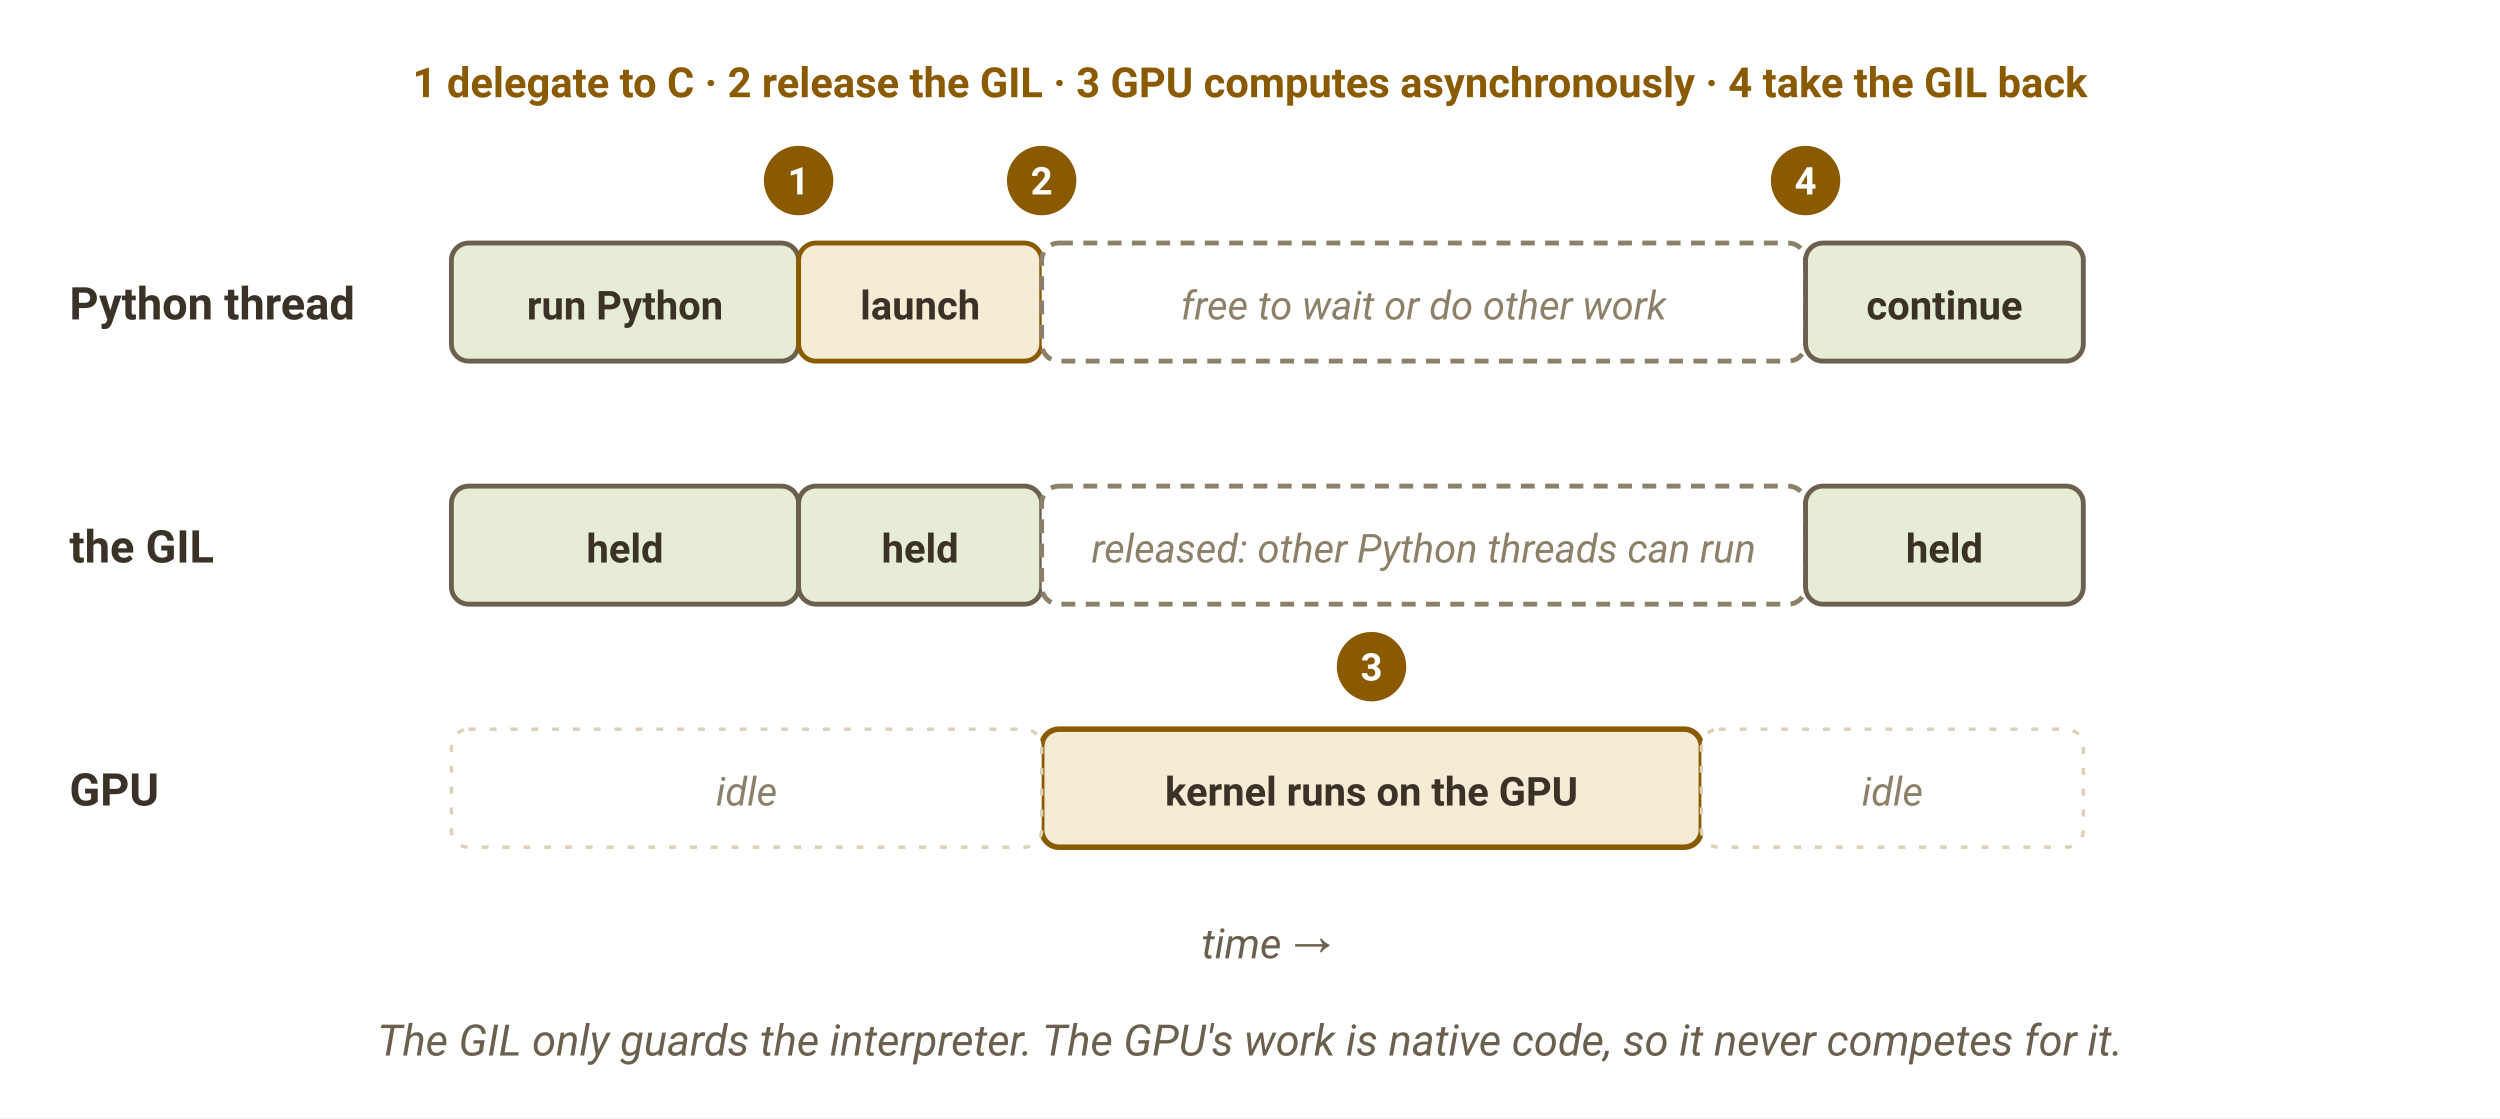
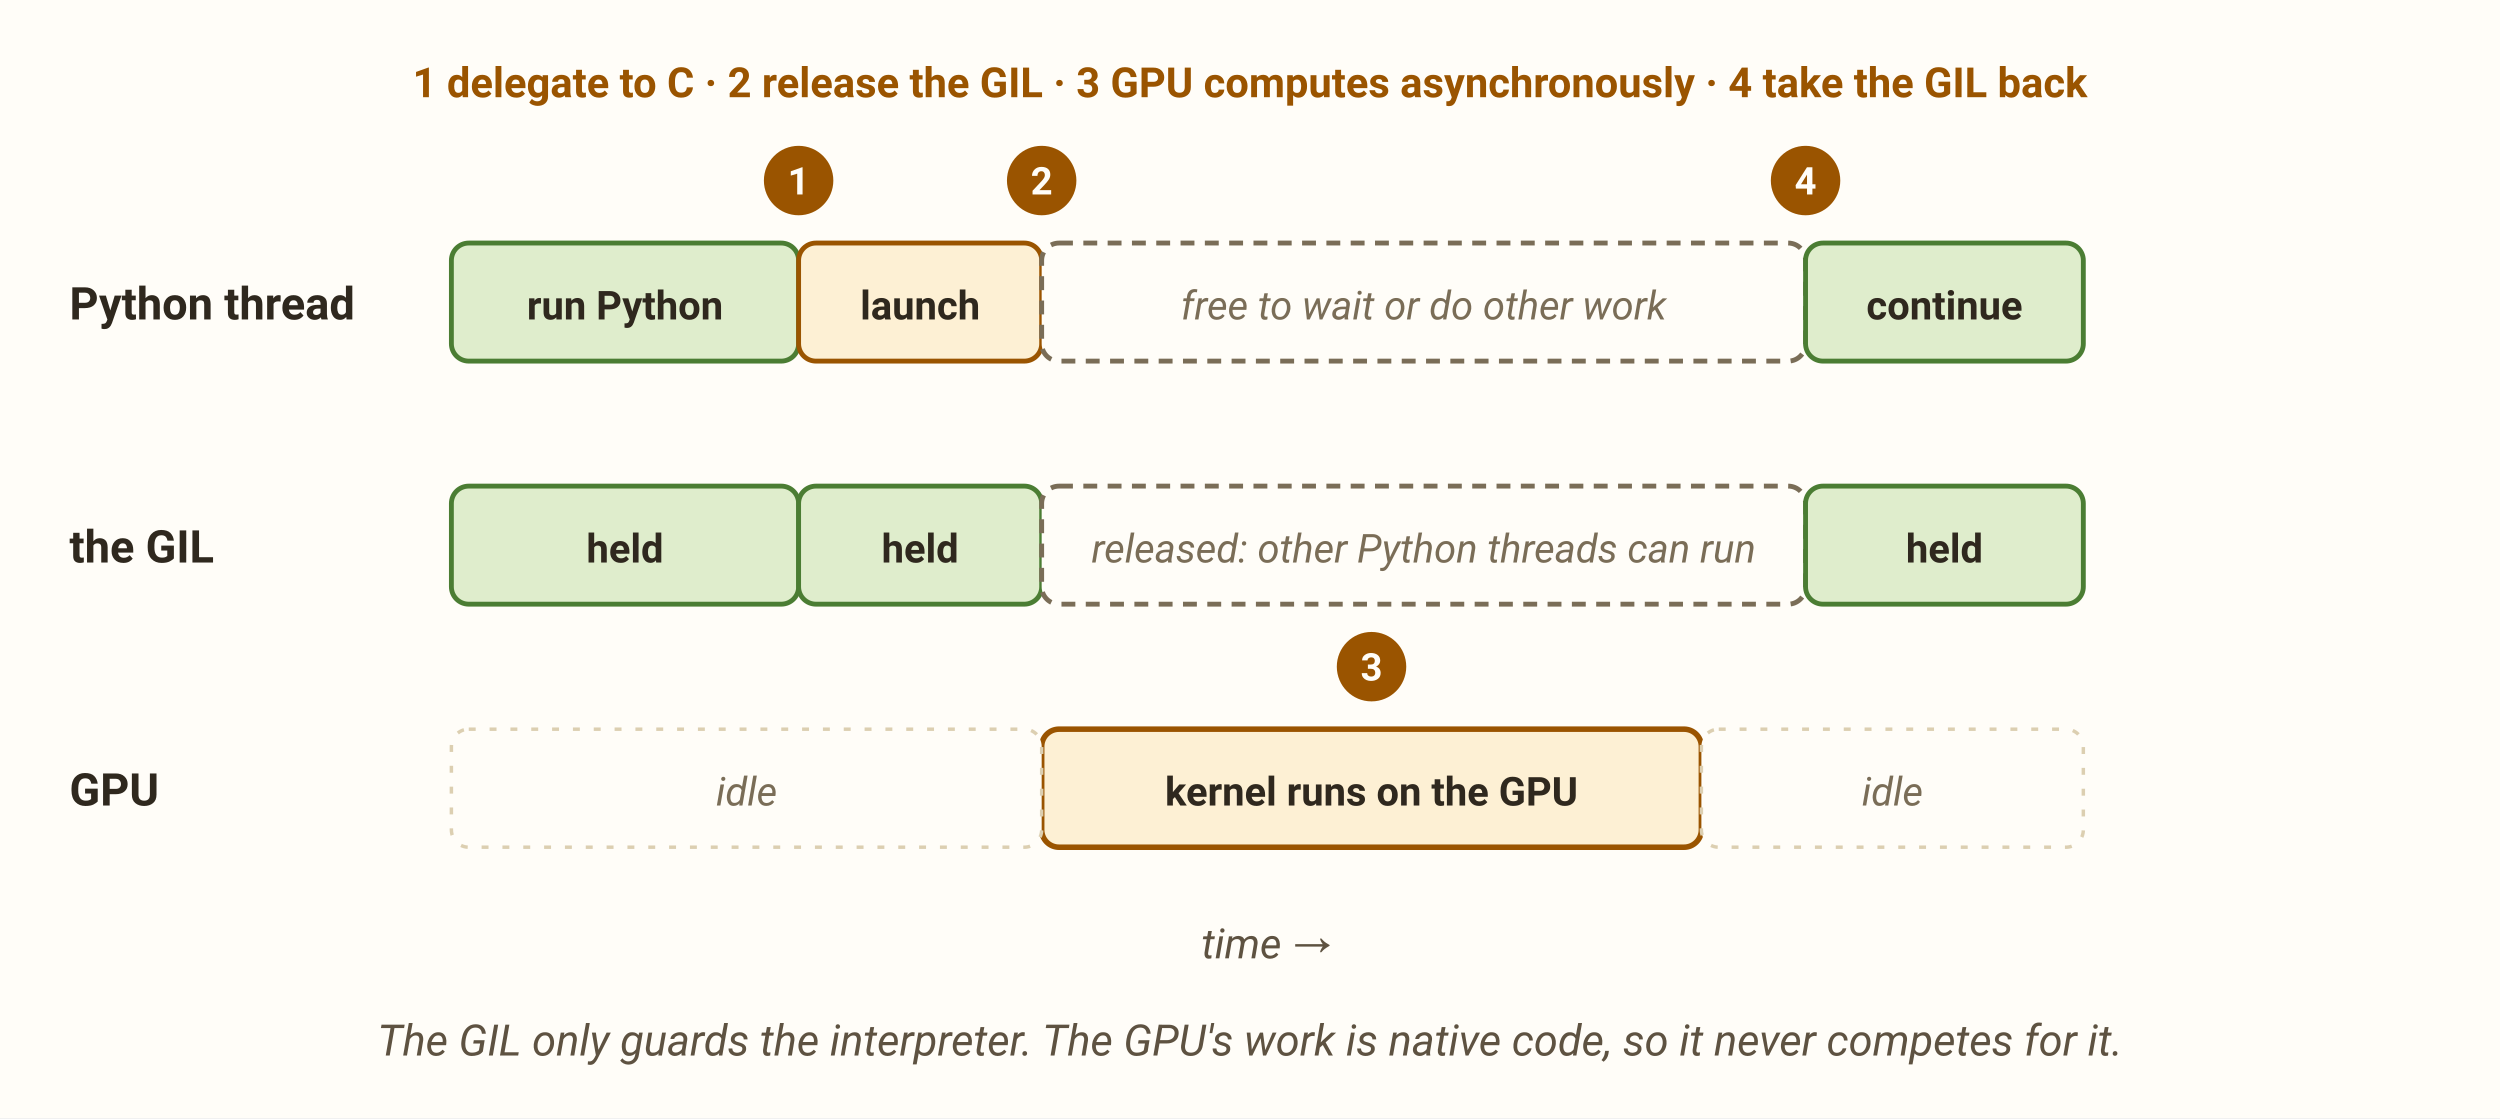
<svg xmlns="http://www.w3.org/2000/svg" viewBox="0 0 720 322" width="720" height="322" font-family="system-ui, -apple-system, 'Segoe UI', Roboto, Helvetica, Arial, sans-serif" role="img">
  <defs />
-   <rect width="720" height="322" fill="#ffffff" />
-   <text x="20" y="92" font-size="13" font-weight="700" fill="#3a3226" text-anchor="start">Python thread</text>
-   <text x="20" y="162" font-size="13" font-weight="700" fill="#3a3226" text-anchor="start">the GIL</text>
-   <text x="20" y="232" font-size="13" font-weight="700" fill="#3a3226" text-anchor="start">GPU</text>
-   <rect x="130" y="70" width="100" height="34" rx="5" fill="#e6ecd5" stroke="#6b5f4d" stroke-width="1.4" />
-   <text x="180" y="92" font-size="11.5" font-weight="700" fill="#3a3226" text-anchor="middle">run Python</text>
-   <rect x="230" y="70" width="70" height="34" rx="5" fill="#f6ecd6" stroke="#8a5a00" stroke-width="1.4" />
-   <text x="265" y="92" font-size="11.5" font-weight="700" fill="#3a3226" text-anchor="middle">launch</text>
-   <rect x="300" y="70" width="220" height="34" rx="5" fill="#ffffff" stroke="#8d8068" stroke-width="1.4" stroke-dasharray="4 3" />
-   <text x="410" y="92" font-size="11.5" font-weight="400" fill="#8d8068" text-anchor="middle" font-style="italic">free to wait or do other work</text>
-   <rect x="520" y="70" width="80" height="34" rx="5" fill="#e6ecd5" stroke="#6b5f4d" stroke-width="1.4" />
-   <text x="560" y="92" font-size="11.5" font-weight="700" fill="#3a3226" text-anchor="middle">continue</text>
-   <rect x="130" y="140" width="100" height="34" rx="5" fill="#e6ecd5" stroke="#6b5f4d" stroke-width="1.4" />
-   <text x="180" y="162" font-size="11.5" font-weight="700" fill="#3a3226" text-anchor="middle">held</text>
-   <rect x="230" y="140" width="70" height="34" rx="5" fill="#e6ecd5" stroke="#6b5f4d" stroke-width="1.4" />
-   <text x="265" y="162" font-size="11.5" font-weight="700" fill="#3a3226" text-anchor="middle">held</text>
-   <rect x="300" y="140" width="220" height="34" rx="5" fill="#ffffff" stroke="#8d8068" stroke-width="1.4" stroke-dasharray="4 3" />
-   <text x="410" y="162" font-size="11.5" font-weight="400" fill="#8d8068" text-anchor="middle" font-style="italic">released: other Python threads can run</text>
-   <rect x="520" y="140" width="80" height="34" rx="5" fill="#e6ecd5" stroke="#6b5f4d" stroke-width="1.4" />
-   <text x="560" y="162" font-size="11.5" font-weight="700" fill="#3a3226" text-anchor="middle">held</text>
-   <rect x="300" y="210" width="190" height="34" rx="5" fill="#f6ecd6" stroke="#8a5a00" stroke-width="1.6" />
-   <text x="395" y="232" font-size="11.5" font-weight="700" fill="#3a3226" text-anchor="middle">kernel runs on the GPU</text>
-   <rect x="130" y="210" width="170" height="34" rx="5" fill="#ffffff" stroke="#ddd0b4" stroke-width="1" stroke-dasharray="2 4" />
-   <rect x="490" y="210" width="110" height="34" rx="5" fill="#ffffff" stroke="#ddd0b4" stroke-width="1" stroke-dasharray="2 4" />
-   <text x="215" y="232" font-size="11.5" font-weight="400" fill="#8d8068" text-anchor="middle" font-style="italic">idle</text>
-   <text x="545" y="232" font-size="11.5" font-weight="400" fill="#8d8068" text-anchor="middle" font-style="italic">idle</text>
-   <circle cx="230" cy="52" r="10" fill="#8a5a00" />
-   <text x="230" y="56" font-size="11" font-weight="700" fill="#ffffff" text-anchor="middle">1</text>
-   <circle cx="300" cy="52" r="10" fill="#8a5a00" />
-   <text x="300" y="56" font-size="11" font-weight="700" fill="#ffffff" text-anchor="middle">2</text>
-   <circle cx="520" cy="52" r="10" fill="#8a5a00" />
-   <text x="520" y="56" font-size="11" font-weight="700" fill="#ffffff" text-anchor="middle">4</text>
-   <circle cx="395" cy="192" r="10" fill="#8a5a00" />
-   <text x="395" y="196" font-size="11" font-weight="700" fill="#ffffff" text-anchor="middle">3</text>
-   <text x="360" y="28" font-size="12" font-weight="700" fill="#8a5a00" text-anchor="middle">1 delegate to C  ·  2 release the GIL  ·  3 GPU computes asynchronously  ·  4 take the GIL back</text>
-   <text x="365" y="276" font-size="12" font-weight="400" fill="#6b5f4d" text-anchor="middle" font-style="italic">time →</text>
-   <text x="360" y="304" font-size="12.5" font-weight="400" fill="#6b5f4d" text-anchor="middle" font-style="italic">The GIL only guards the interpreter. The GPU's work is native code, so it never competes for it.</text>
+   <rect width="720" height="322" fill="#fffdf8" />
+   <text x="20" y="92" font-size="13" font-weight="700" fill="#2f281e" text-anchor="start">Python thread</text>
+   <text x="20" y="162" font-size="13" font-weight="700" fill="#2f281e" text-anchor="start">the GIL</text>
+   <text x="20" y="232" font-size="13" font-weight="700" fill="#2f281e" text-anchor="start">GPU</text>
+   <rect x="130" y="70" width="100" height="34" rx="5" fill="#dfedcc" stroke="#4b7d33" stroke-width="1.4" />
+   <text x="180" y="92" font-size="11.5" font-weight="700" fill="#2f281e" text-anchor="middle">run Python</text>
+   <rect x="230" y="70" width="70" height="34" rx="5" fill="#fdf0d4" stroke="#9a5400" stroke-width="1.4" />
+   <text x="265" y="92" font-size="11.5" font-weight="700" fill="#2f281e" text-anchor="middle">launch</text>
+   <rect x="300" y="70" width="220" height="34" rx="5" fill="#fffdf8" stroke="#7a6d57" stroke-width="1.4" stroke-dasharray="4 3" />
+   <text x="410" y="92" font-size="11.5" font-weight="400" fill="#7a6d57" text-anchor="middle" font-style="italic">free to wait or do other work</text>
+   <rect x="520" y="70" width="80" height="34" rx="5" fill="#dfedcc" stroke="#4b7d33" stroke-width="1.4" />
+   <text x="560" y="92" font-size="11.5" font-weight="700" fill="#2f281e" text-anchor="middle">continue</text>
+   <rect x="130" y="140" width="100" height="34" rx="5" fill="#dfedcc" stroke="#4b7d33" stroke-width="1.4" />
+   <text x="180" y="162" font-size="11.5" font-weight="700" fill="#2f281e" text-anchor="middle">held</text>
+   <rect x="230" y="140" width="70" height="34" rx="5" fill="#dfedcc" stroke="#4b7d33" stroke-width="1.4" />
+   <text x="265" y="162" font-size="11.5" font-weight="700" fill="#2f281e" text-anchor="middle">held</text>
+   <rect x="300" y="140" width="220" height="34" rx="5" fill="#fffdf8" stroke="#7a6d57" stroke-width="1.4" stroke-dasharray="4 3" />
+   <text x="410" y="162" font-size="11.5" font-weight="400" fill="#7a6d57" text-anchor="middle" font-style="italic">released: other Python threads can run</text>
+   <rect x="520" y="140" width="80" height="34" rx="5" fill="#dfedcc" stroke="#4b7d33" stroke-width="1.4" />
+   <text x="560" y="162" font-size="11.5" font-weight="700" fill="#2f281e" text-anchor="middle">held</text>
+   <rect x="300" y="210" width="190" height="34" rx="5" fill="#fdf0d4" stroke="#9a5400" stroke-width="1.6" />
+   <text x="395" y="232" font-size="11.5" font-weight="700" fill="#2f281e" text-anchor="middle">kernel runs on the GPU</text>
+   <rect x="130" y="210" width="170" height="34" rx="5" fill="#fffdf8" stroke="#dccfb1" stroke-width="1" stroke-dasharray="2 4" />
+   <rect x="490" y="210" width="110" height="34" rx="5" fill="#fffdf8" stroke="#dccfb1" stroke-width="1" stroke-dasharray="2 4" />
+   <text x="215" y="232" font-size="11.5" font-weight="400" fill="#7a6d57" text-anchor="middle" font-style="italic">idle</text>
+   <text x="545" y="232" font-size="11.5" font-weight="400" fill="#7a6d57" text-anchor="middle" font-style="italic">idle</text>
+   <circle cx="230" cy="52" r="10" fill="#9a5400" />
+   <text x="230" y="56" font-size="11" font-weight="700" fill="#fffdf8" text-anchor="middle">1</text>
+   <circle cx="300" cy="52" r="10" fill="#9a5400" />
+   <text x="300" y="56" font-size="11" font-weight="700" fill="#fffdf8" text-anchor="middle">2</text>
+   <circle cx="520" cy="52" r="10" fill="#9a5400" />
+   <text x="520" y="56" font-size="11" font-weight="700" fill="#fffdf8" text-anchor="middle">4</text>
+   <circle cx="395" cy="192" r="10" fill="#9a5400" />
+   <text x="395" y="196" font-size="11" font-weight="700" fill="#fffdf8" text-anchor="middle">3</text>
+   <text x="360" y="28" font-size="12" font-weight="700" fill="#9a5400" text-anchor="middle">1 delegate to C  ·  2 release the GIL  ·  3 GPU computes asynchronously  ·  4 take the GIL back</text>
+   <text x="365" y="276" font-size="12" font-weight="400" fill="#5e5241" text-anchor="middle" font-style="italic">time →</text>
+   <text x="360" y="304" font-size="12.5" font-weight="400" fill="#5e5241" text-anchor="middle" font-style="italic">The GIL only guards the interpreter. The GPU's work is native code, so it never competes for it.</text>
</svg>
